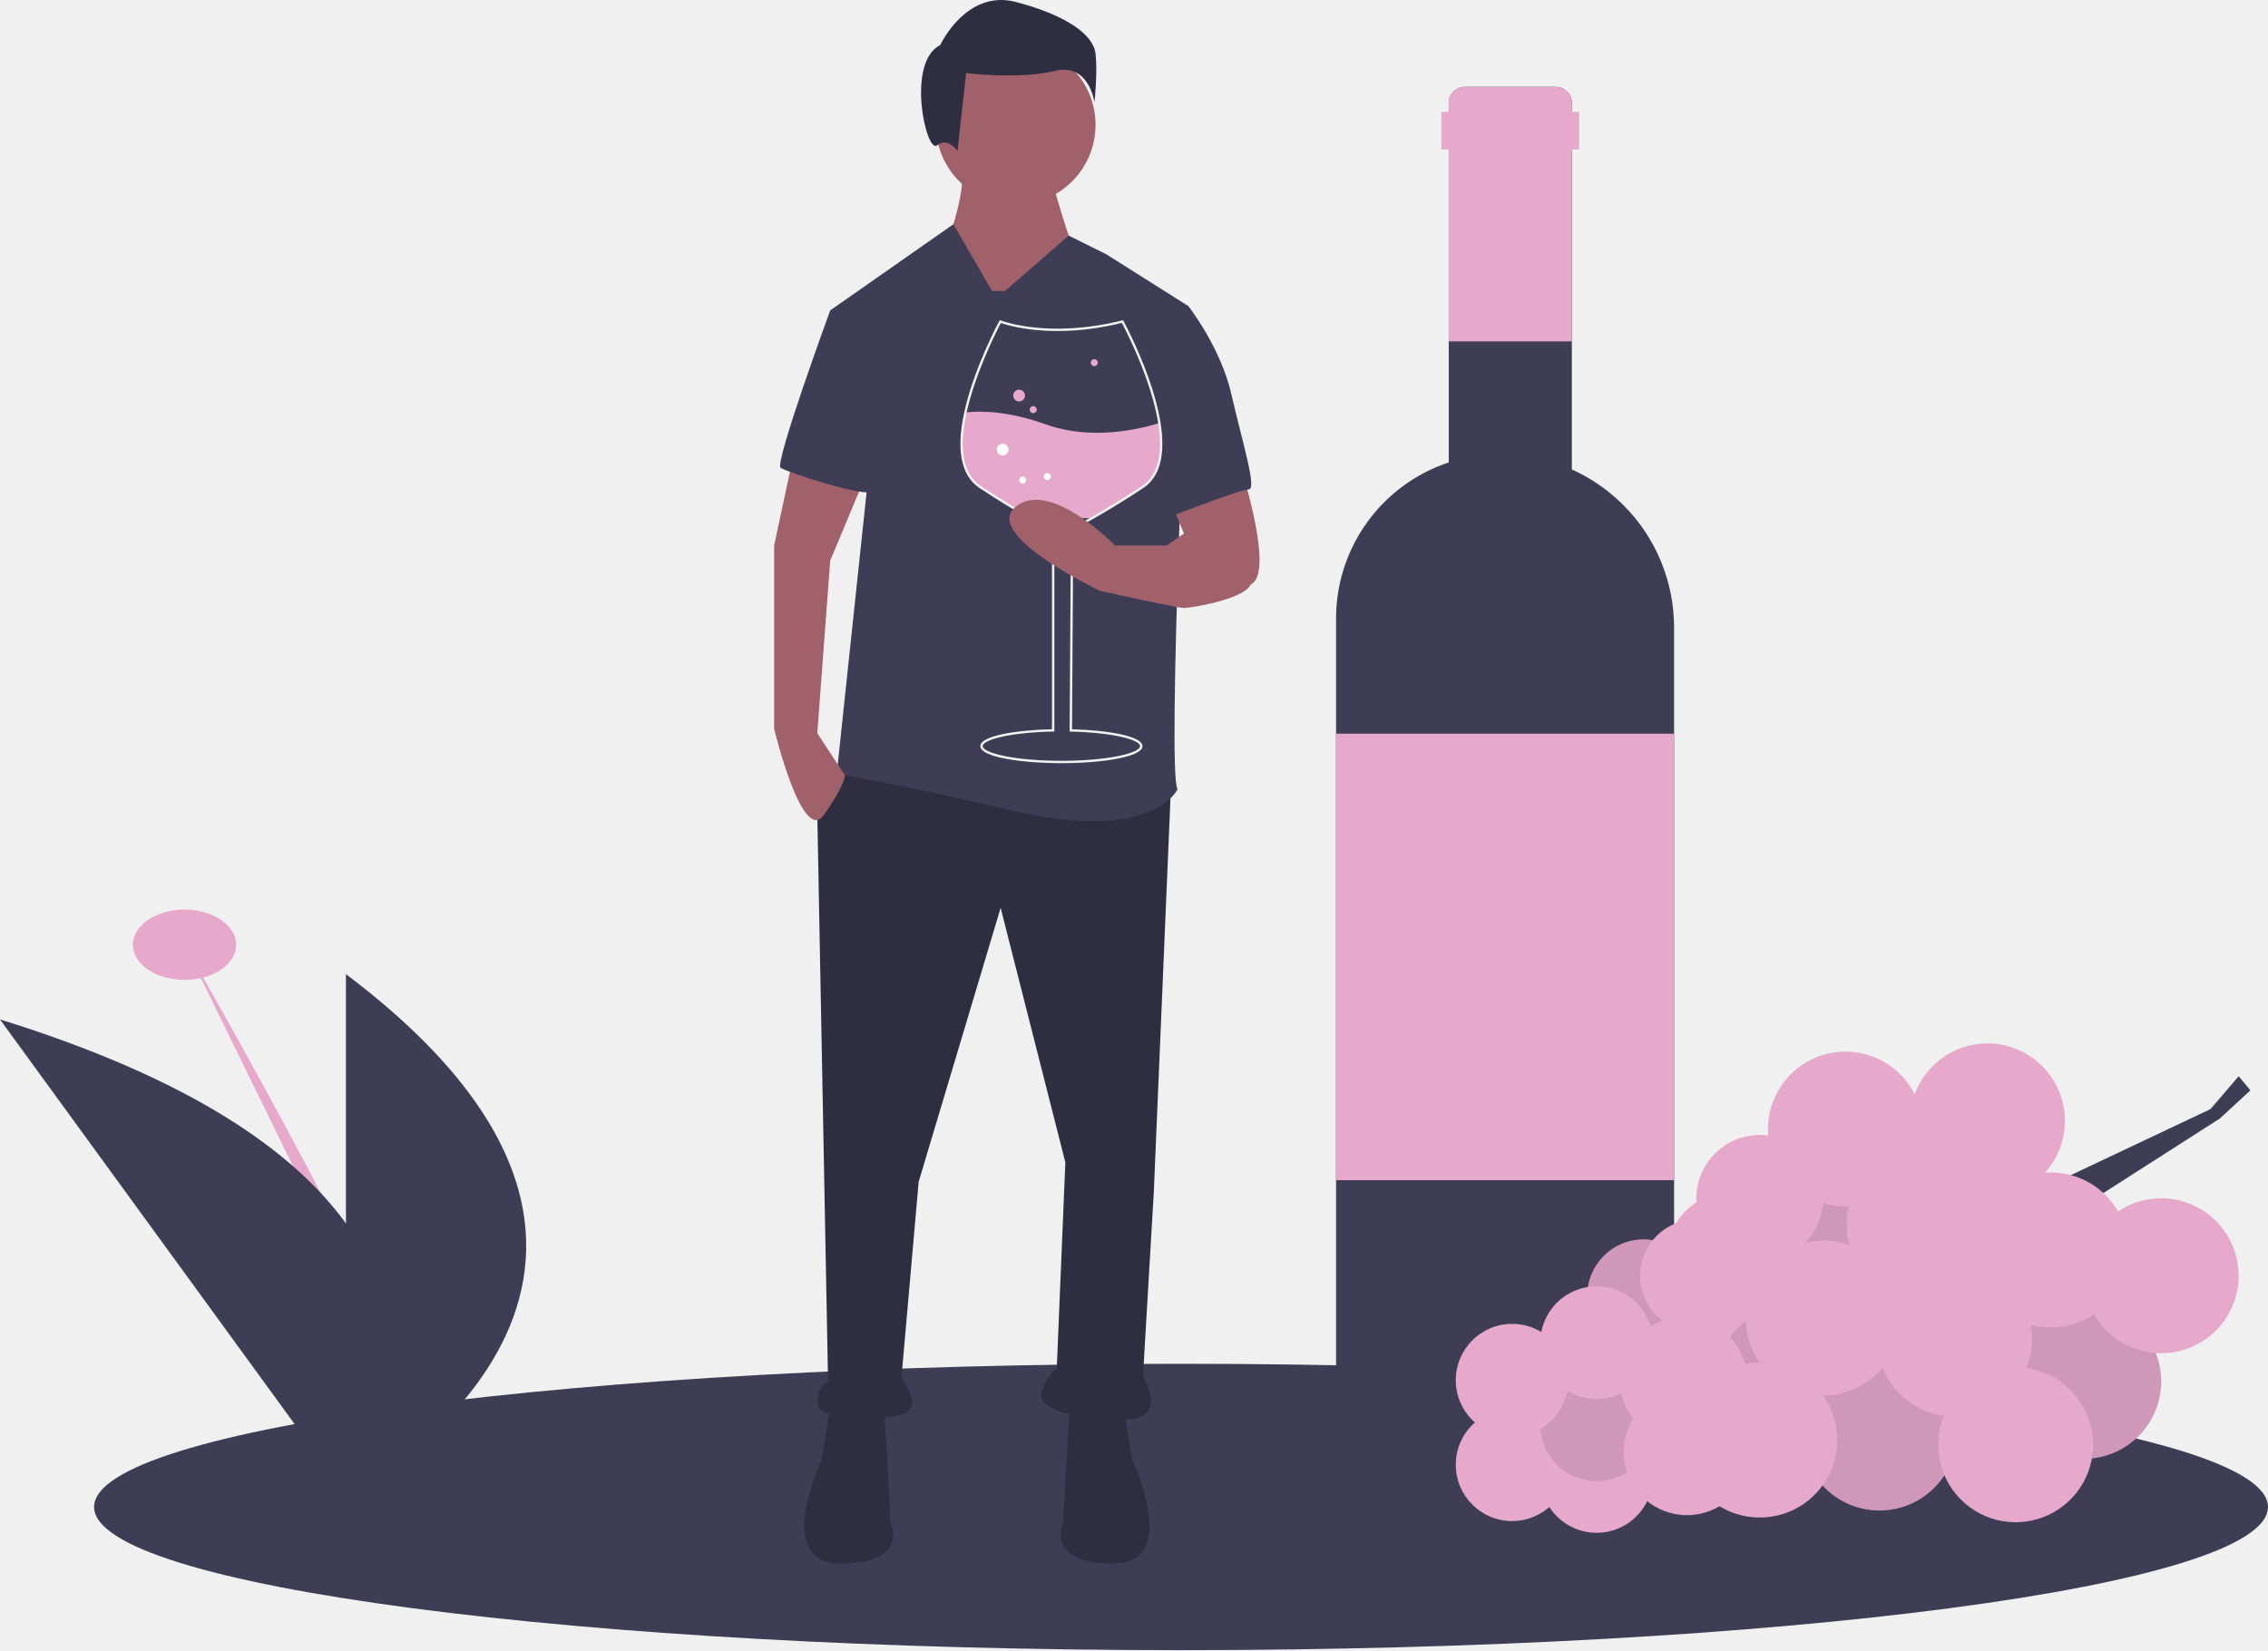
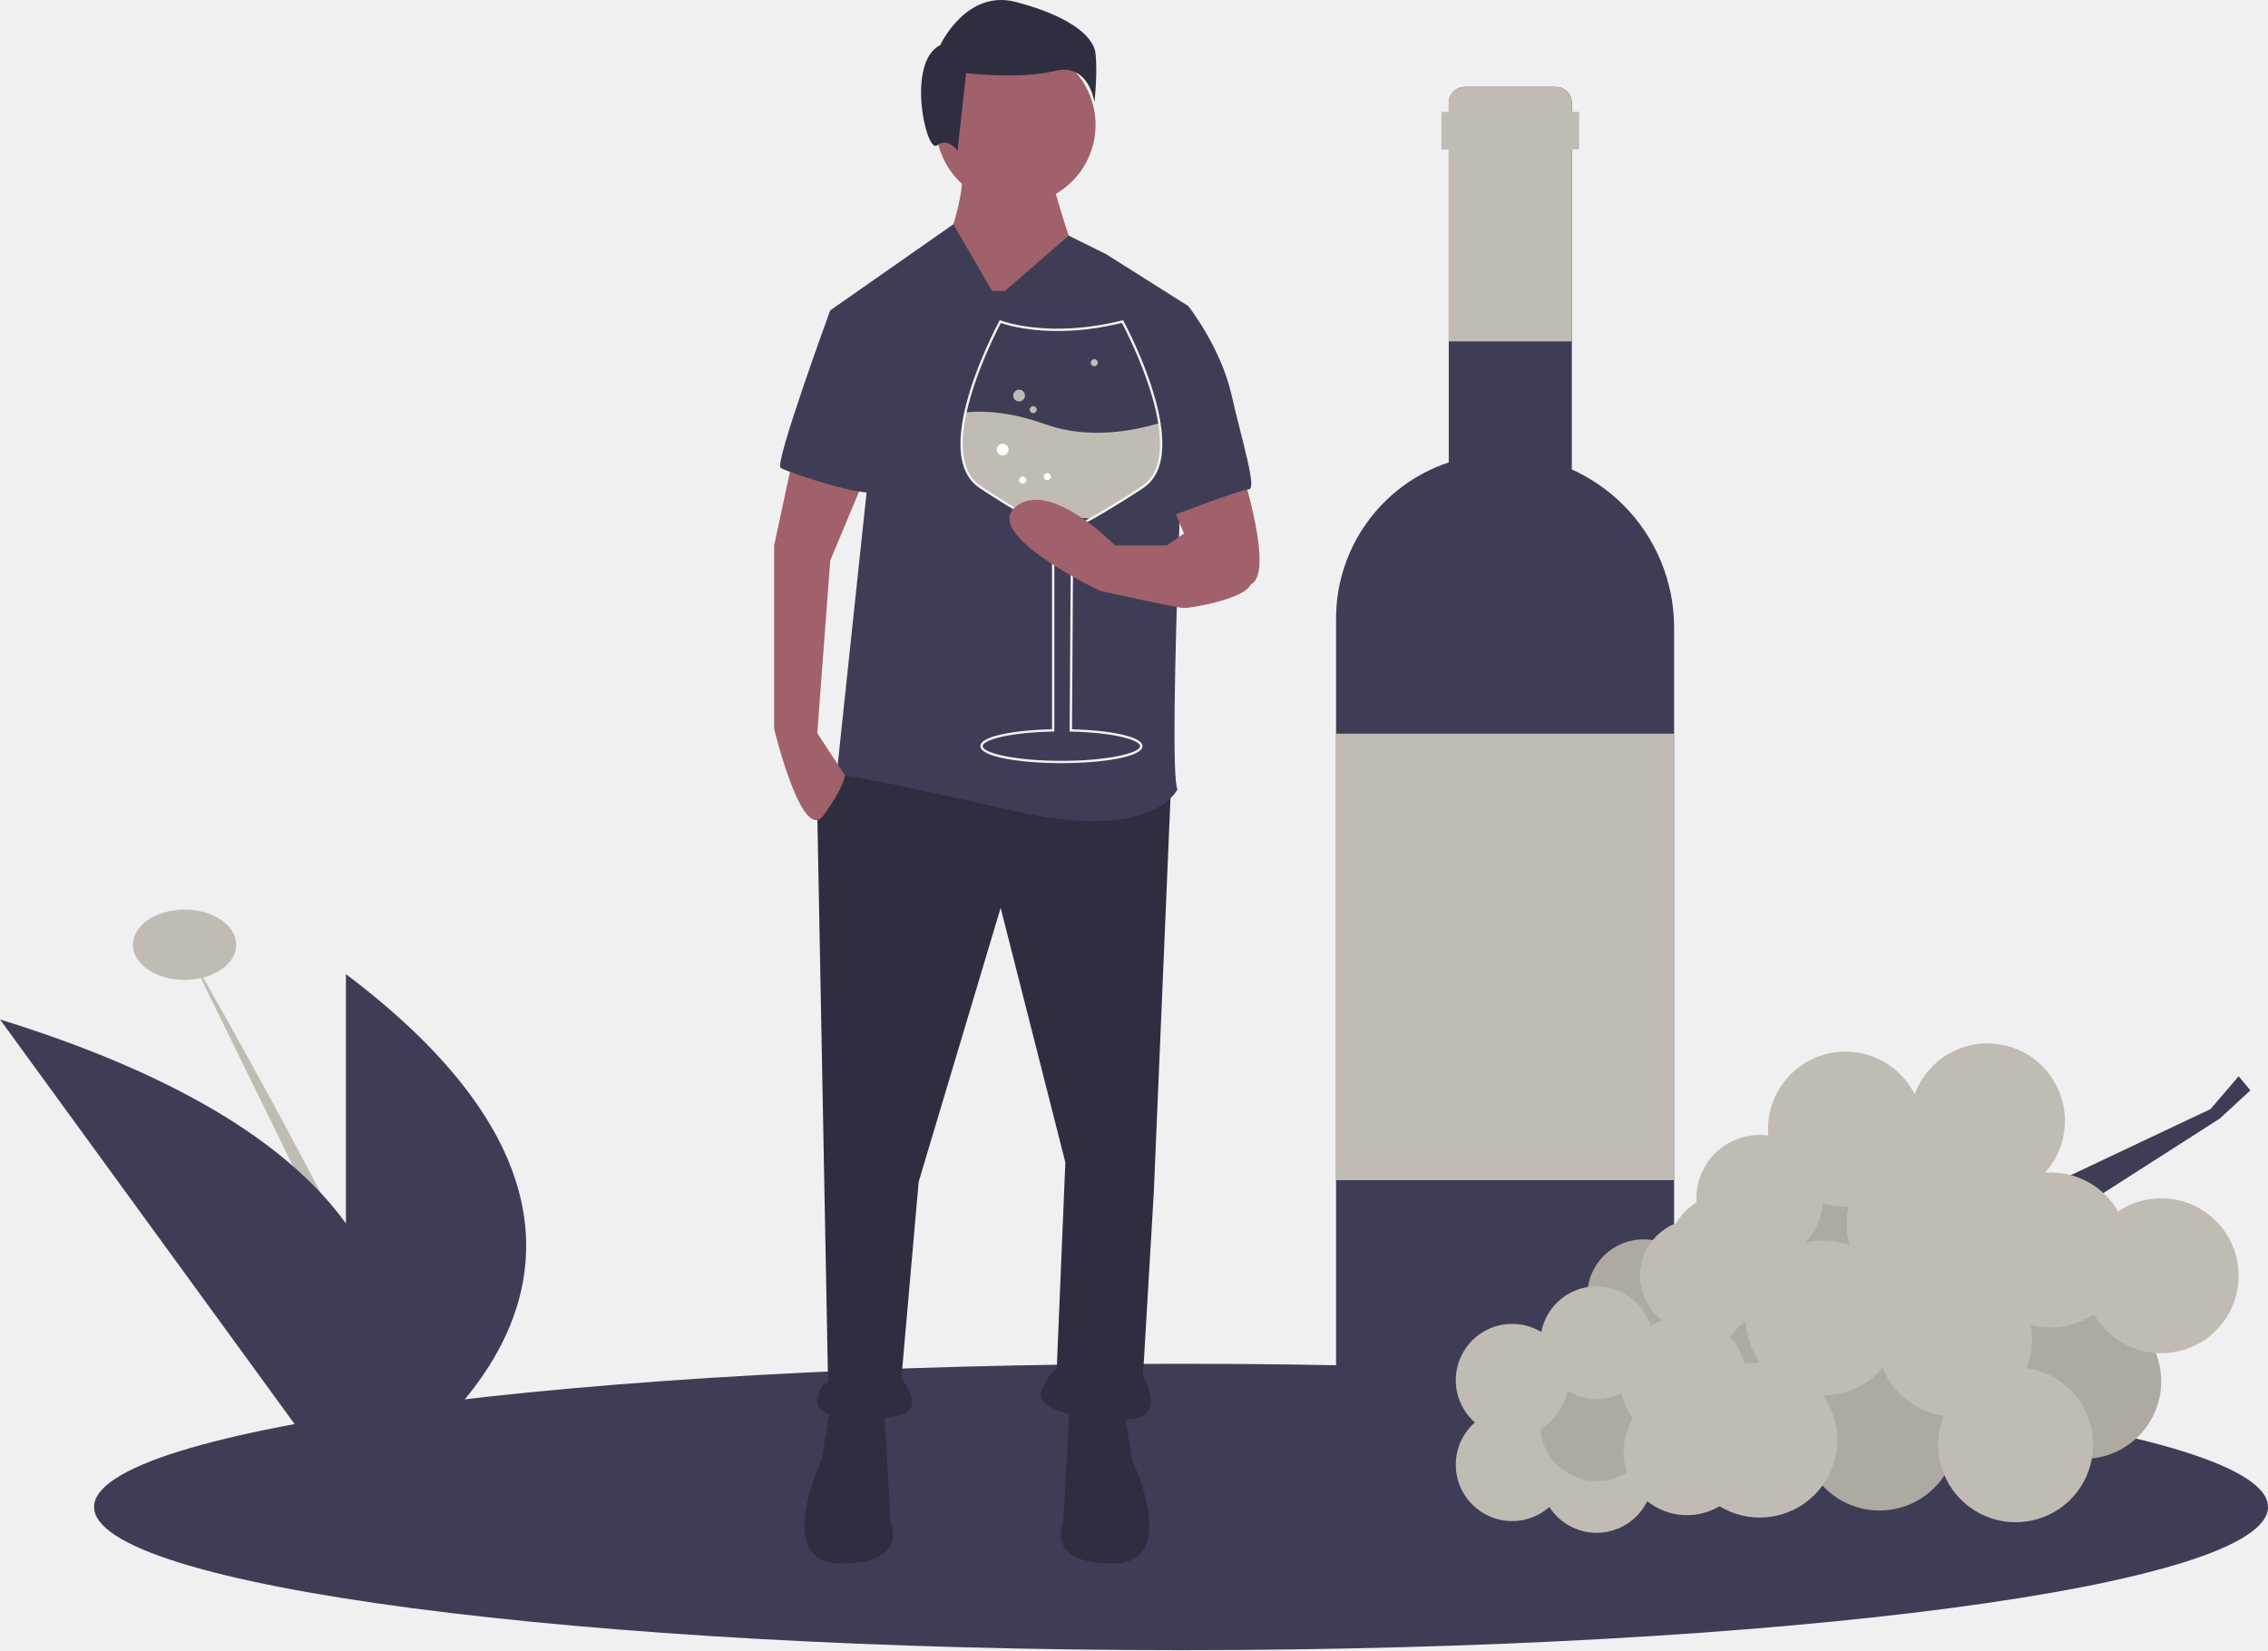
<svg xmlns="http://www.w3.org/2000/svg" data-name="Layer 1" width="966.154" height="703" viewBox="0 0 966.154 703">
  <ellipse cx="503.116" cy="642" rx="463.039" ry="61" fill="#3f3d56" />
-   <ellipse cx="78.616" cy="402.481" rx="22" ry="14.975" fill="#e6a9cc" />
-   <path d="M195.538,500.981s104.499,181.567,101.749,207.773" transform="translate(-116.9227 -98.5)" fill="#e6a9cc" />
+   <ellipse cx="78.616" cy="402.481" rx="22" ry="14.975" fill="#c1bcb3" />
+   <path d="M195.538,500.981s104.499,181.567,101.749,207.773" transform="translate(-116.9227 -98.5)" fill="#c1bcb3" />
  <path d="M264.288,513.506V619.719c-21.889-30.33-65.549-61.561-147.365-86.913L264.288,735.222V736.76s.278-.15.797-.443l.251.345s.21-.281.587-.825C283.091,725.891,427.086,636.219,264.288,513.506Z" transform="translate(-116.9227 -98.5)" fill="#3f3d56" />
  <path d="M808.406,313.616a74.146,74.146,0,0,0-21.884-15.12V142.401A6.901,6.901,0,0,0,779.621,135.5H740.978a6.901,6.901,0,0,0-6.901,6.901V295.502a70.054,70.054,0,0,0-48,66.47v334.844A30.684,30.684,0,0,0,716.762,727.5H799.535a30.542,30.542,0,0,0,30.542-30.542v-331.04A73.735,73.735,0,0,0,808.406,313.616Z" transform="translate(-116.9227 -98.5)" fill="#3f3d56" />
-   <rect x="569.154" y="312.556" width="144" height="190.222" fill="#e6a9cc" />
-   <path d="M789.633,146.167h-3.111v-3.766A6.901,6.901,0,0,0,779.621,135.5H740.978a6.901,6.901,0,0,0-6.901,6.901v3.766h-3.111v16h3.111v81.778h52.444V162.167h3.111Z" transform="translate(-116.9227 -98.5)" fill="#e6a9cc" />
+   <rect x="569.154" y="312.556" width="144" height="190.222" fill="#c1bcb3" />
+   <path d="M789.633,146.167h-3.111v-3.766A6.901,6.901,0,0,0,779.621,135.5H740.978a6.901,6.901,0,0,0-6.901,6.901v3.766h-3.111v16h3.111v81.778h52.444V162.167h3.111Z" transform="translate(-116.9227 -98.5)" fill="#c1bcb3" />
  <polygon points="831.654 524.5 941.654 472.5 953.654 458.5 958.654 464.5 945.654 476.5 845.654 540.5 831.654 524.5" fill="#3f3d56" />
-   <circle cx="887.654" cy="588.5" r="33" fill="#e6a9cc" />
+   <circle cx="887.654" cy="588.5" r="33" fill="#c1bcb3" />
  <circle cx="887.654" cy="588.5" r="33" opacity="0.1" />
-   <circle cx="800.654" cy="610.5" r="33" fill="#e6a9cc" />
+   <circle cx="800.654" cy="610.5" r="33" fill="#c1bcb3" />
  <circle cx="800.654" cy="610.5" r="33" opacity="0.1" />
-   <circle cx="731.654" cy="585.5" r="33" fill="#e6a9cc" />
-   <circle cx="743.154" cy="564" r="33" fill="#e6a9cc" />
-   <circle cx="737.154" cy="535" r="27" fill="#e6a9cc" />
-   <circle cx="759.154" cy="585" r="27" fill="#e6a9cc" />
+   <circle cx="731.654" cy="585.5" r="33" fill="#c1bcb3" />
+   <circle cx="743.154" cy="564" r="33" fill="#c1bcb3" />
+   <circle cx="737.154" cy="535" r="27" fill="#c1bcb3" />
+   <circle cx="759.154" cy="585" r="27" fill="#c1bcb3" />
  <circle cx="759.154" cy="585" r="27" opacity="0.1" />
-   <circle cx="778.154" cy="524" r="24" fill="#e6a9cc" />
+   <circle cx="778.154" cy="524" r="24" fill="#c1bcb3" />
  <circle cx="778.154" cy="524" r="24" opacity="0.1" />
-   <circle cx="644.154" cy="624" r="24" fill="#e6a9cc" />
-   <circle cx="680.154" cy="629" r="24" fill="#e6a9cc" />
-   <circle cx="680.154" cy="607" r="24" fill="#e6a9cc" />
+   <circle cx="644.154" cy="624" r="24" fill="#c1bcb3" />
+   <circle cx="680.154" cy="629" r="24" fill="#c1bcb3" />
+   <circle cx="680.154" cy="607" r="24" fill="#c1bcb3" />
  <circle cx="680.154" cy="607" r="24" opacity="0.1" />
-   <circle cx="644.154" cy="588" r="24" fill="#e6a9cc" />
-   <circle cx="700.154" cy="552" r="24" fill="#e6a9cc" />
+   <circle cx="644.154" cy="588" r="24" fill="#c1bcb3" />
+   <circle cx="700.154" cy="552" r="24" fill="#c1bcb3" />
  <circle cx="700.154" cy="552" r="24" opacity="0.1" />
-   <path d="M866.577,679a33.146,33.146,0,0,0-6.387.623,27.008,27.008,0,0,0-40.169-16.179,24.001,24.001,0,1,0-12.371,28.603,26.874,26.874,0,0,0,4.938,10.794,27,27,0,0,0,36.823,37.346A33.001,33.001,0,1,0,866.577,679Z" transform="translate(-116.9227 -98.5)" fill="#e6a9cc" />
-   <circle cx="722.654" cy="543.5" r="24" fill="#e6a9cc" />
-   <path d="M1037.577,609a32.845,32.845,0,0,0-18.375,5.588A32.979,32.979,0,0,0,990.577,598c-.842,0-1.673.042-2.5.104a33.002,33.002,0,1,0-55.511-33.412A32.999,32.999,0,0,0,870.077,579.5c0,.927.048,1.842.123,2.749a26.999,26.999,0,1,0,1.202,53.313,32.998,32.998,0,1,0,47.497,45.594,33.027,33.027,0,0,0,26.068,20.517,33.001,33.001,0,1,0,35.222-20.345,32.939,32.939,0,0,0,1.811-18.46,33.019,33.019,0,0,0,26.954-4.455A32.998,32.998,0,1,0,1037.577,609Zm-151.748,18.924a26.903,26.903,0,0,0,7.66-16.843A32.987,32.987,0,0,0,903.077,612.5c.461,0,.918-.016,1.375-.035a32.928,32.928,0,0,0,.369,16.502,33.047,33.047,0,0,0-18.991-1.044Z" transform="translate(-116.9227 -98.5)" fill="#e6a9cc" />
+   <path d="M866.577,679a33.146,33.146,0,0,0-6.387.623,27.008,27.008,0,0,0-40.169-16.179,24.001,24.001,0,1,0-12.371,28.603,26.874,26.874,0,0,0,4.938,10.794,27,27,0,0,0,36.823,37.346A33.001,33.001,0,1,0,866.577,679Z" transform="translate(-116.9227 -98.5)" fill="#c1bcb3" />
+   <circle cx="722.654" cy="543.5" r="24" fill="#c1bcb3" />
+   <path d="M1037.577,609a32.845,32.845,0,0,0-18.375,5.588A32.979,32.979,0,0,0,990.577,598c-.842,0-1.673.042-2.5.104a33.002,33.002,0,1,0-55.511-33.412A32.999,32.999,0,0,0,870.077,579.5c0,.927.048,1.842.123,2.749a26.999,26.999,0,1,0,1.202,53.313,32.998,32.998,0,1,0,47.497,45.594,33.027,33.027,0,0,0,26.068,20.517,33.001,33.001,0,1,0,35.222-20.345,32.939,32.939,0,0,0,1.811-18.46,33.019,33.019,0,0,0,26.954-4.455A32.998,32.998,0,1,0,1037.577,609Zm-151.748,18.924a26.903,26.903,0,0,0,7.66-16.843A32.987,32.987,0,0,0,903.077,612.5c.461,0,.918-.016,1.375-.035a32.928,32.928,0,0,0,.369,16.502,33.047,33.047,0,0,0-18.991-1.044Z" transform="translate(-116.9227 -98.5)" fill="#c1bcb3" />
  <path d="M615.779,432.882,608.428,606.552l-4.594,78.106s10.108,16.54-4.594,18.378-42.269-2.757-38.593-11.946,6.432-9.189,6.432-9.189l3.676-88.213L543.187,485.259l-34.918,116.699L500.918,685.577s10.108,12.864,0,15.621-36.756,2.757-35.837-5.513,4.594-8.27,4.594-8.27L465.081,444.828l13.783-21.134Z" transform="translate(-116.9227 -98.5)" fill="#2f2e41" />
  <path d="M595.563,697.522l3.676,22.972s21.134,44.107-8.27,44.107-21.134-17.459-21.134-17.459l2.757-49.62Z" transform="translate(-116.9227 -98.5)" fill="#2f2e41" />
  <path d="M470.595,697.522l-3.676,22.972s-21.134,44.107,8.27,44.107,21.134-17.459,21.134-17.459l-2.757-49.62Z" transform="translate(-116.9227 -98.5)" fill="#2f2e41" />
  <path d="M564.321,172.837s9.189,33.08,11.027,33.08-17.459,25.729-17.459,25.729L529.404,247.267l-10.108-42.269s9.189-22.972,7.351-34.918Z" transform="translate(-116.9227 -98.5)" fill="#a0616a" />
  <circle cx="432.696" cy="53.203" r="33.999" fill="#a0616a" />
  <path d="M545.025,222.457l27.165-23.591,16.023,7.97,34.918,22.053s-9.189,198.48-4.594,205.831c0,0-10.108,22.972-69.835,9.189s-75.349-15.621-75.349-15.621l12.864-121.293L470.595,230.727l52.471-36.692,16.445,28.422Z" transform="translate(-116.9227 -98.5)" fill="#3f3d56" />
  <path d="M646.102,299.644s13.783,43.188,3.676,47.782-18.378,2.757-18.378,2.757L615.779,312.508Z" transform="translate(-116.9227 -98.5)" fill="#a0616a" />
  <path d="M454.974,292.293l-8.27,38.593v78.106s11.946,49.62,21.134,36.756,8.999-16.938,8.999-16.938l-11.756-17.98,5.513-73.511,14.65-35.067Z" transform="translate(-116.9227 -98.5)" fill="#a0616a" />
  <path d="M517.458,117.704S528.485,93.813,549.619,99.326s33.08,13.783,33.999,22.053-.459,20.675-.459,20.675-2.297-16.999-16.999-13.324-37.674.919-37.674.919l-3.676,33.08s-4.135-5.973-8.729-2.297S502.756,125.055,517.458,117.704Z" transform="translate(-116.9227 -98.5)" fill="#2f2e41" />
  <path d="M615.779,230.727l7.351-1.838s13.783,17.459,18.378,37.674,11.027,40.431,7.351,40.431-36.756,12.864-36.756,12.864Z" transform="translate(-116.9227 -98.5)" fill="#3f3d56" />
  <path d="M491.729,228.889,470.595,230.727s-23.891,65.241-21.134,67.079,35.837,12.864,40.431,10.108S491.729,228.889,491.729,228.889Z" transform="translate(-116.9227 -98.5)" fill="#3f3d56" />
-   <path d="M603.597,306.041c-8.836,5.824-16.132,10.192-21.711,13.34h-.005a127.05,127.05,0,0,0-24.407.685c-5.719-3.192-13.435-7.771-22.926-14.025-.09-.06-.18-.12-.27-.185v-.005c-8.706-5.989-8.921-18.673-6.089-31.643,7.205-.801,18.693-.45,34.129,5.064,18.278,6.53,37.412,2.837,48.5-.52C612.639,290.194,611.528,300.812,603.597,306.041Z" transform="translate(-116.9227 -98.5)" fill="#e6a9cc" />
+   <path d="M603.597,306.041c-8.836,5.824-16.132,10.192-21.711,13.34h-.005a127.05,127.05,0,0,0-24.407.685c-5.719-3.192-13.435-7.771-22.926-14.025-.09-.06-.18-.12-.27-.185v-.005c-8.706-5.989-8.921-18.673-6.089-31.643,7.205-.801,18.693-.45,34.129,5.064,18.278,6.53,37.412,2.837,48.5-.52C612.639,290.194,611.528,300.812,603.597,306.041Z" transform="translate(-116.9227 -98.5)" fill="#c1bcb3" />
  <path d="M569.072,423.625c-16.737,0-34.525-2.543-34.525-7.255,0-4.476,15.726-6.863,30.522-7.209V332.56c0-1.822-.879-4.157-2.611-6.941a42.061,42.061,0,0,0-2.596-3.671q-1.239-.671-2.631-1.444c-7.137-3.984-14.861-8.709-22.958-14.045-.097-.065-.192-.129-.288-.197l-.208-.15c-7.506-5.339-9.551-16.106-6.078-32.01,4.12-18.9,14.808-38.653,14.915-38.85l.213-.39.413.165c.199.079,20.256,7.848,51.73-.021l.376-.094.185.34c.016.029,1.603,2.948,3.751,7.532,4.363,9.3,9.992,23.075,12.03,35.889,2.187,13.741-.316,23.09-7.439,27.786h0c-7.64,5.035-14.954,9.53-21.74,13.358l-.118.065q-1.43.811-2.71,1.51c-.322.45-.636.923-.934,1.408-.398.647-.78,1.333-1.136,2.04a30.651,30.651,0,0,0-3.194,13.558l-.452,70.78c14.548.381,30.008,2.777,30.008,7.193C603.597,421.082,585.809,423.625,569.072,423.625ZM534.778,305.593l.047.032c8.075,5.321,15.778,10.033,22.893,14.005q1.438.8,2.711,1.487l.091.049.064.081a43.311,43.311,0,0,1,2.723,3.843c1.833,2.945,2.763,5.458,2.763,7.47v77.58l-.49.01c-18.55.378-30.032,3.523-30.032,6.219,0,2.958,13.768,6.254,33.524,6.254s33.524-3.296,33.524-6.254c0-2.656-11.287-5.783-29.523-6.205l-.492-.012.459-71.763a31.65,31.65,0,0,1,3.301-14.002c.368-.731.764-1.443,1.176-2.113.331-.539.682-1.066,1.042-1.563l.066-.091.099-.054q1.37-.748,2.91-1.622l.12-.065c6.734-3.803,13.989-8.262,21.567-13.257,6.765-4.46,9.121-13.475,7.001-26.793-2.02-12.699-7.612-26.38-11.947-35.622-1.715-3.659-3.068-6.248-3.542-7.138-29.081,7.177-48.484,1.112-51.544.04-1.496,2.826-10.838,20.888-14.613,38.205-3.411,15.62-1.431,26.091,5.884,31.124Z" transform="translate(-116.9227 -98.5)" fill="#f2f2f2" />
-   <circle cx="434.137" cy="168.513" r="2.502" fill="#e6a9cc" />
+   <circle cx="434.137" cy="168.513" r="2.502" fill="#c1bcb3" />
  <circle cx="427.132" cy="191.529" r="2.502" fill="#fff" />
-   <circle cx="440.141" cy="174.517" r="1.501" fill="#e6a9cc" />
+   <circle cx="440.141" cy="174.517" r="1.501" fill="#c1bcb3" />
  <circle cx="446.145" cy="203.037" r="1.501" fill="#fff" />
  <circle cx="435.638" cy="204.538" r="1.501" fill="#fff" />
-   <circle cx="466.16" cy="154.503" r="1.501" fill="#e6a9cc" />
+   <circle cx="466.16" cy="154.503" r="1.501" fill="#c1bcb3" />
  <path d="M641.508,320.778s11.027,20.216,8.27,26.648S624.049,357.534,621.292,357.534s-35.837-7.351-35.837-7.351-50.539-23.891-35.837-35.837,42.269,16.54,42.269,16.54h22.053l11.946-8.27Z" transform="translate(-116.9227 -98.5)" fill="#a0616a" />
</svg>
